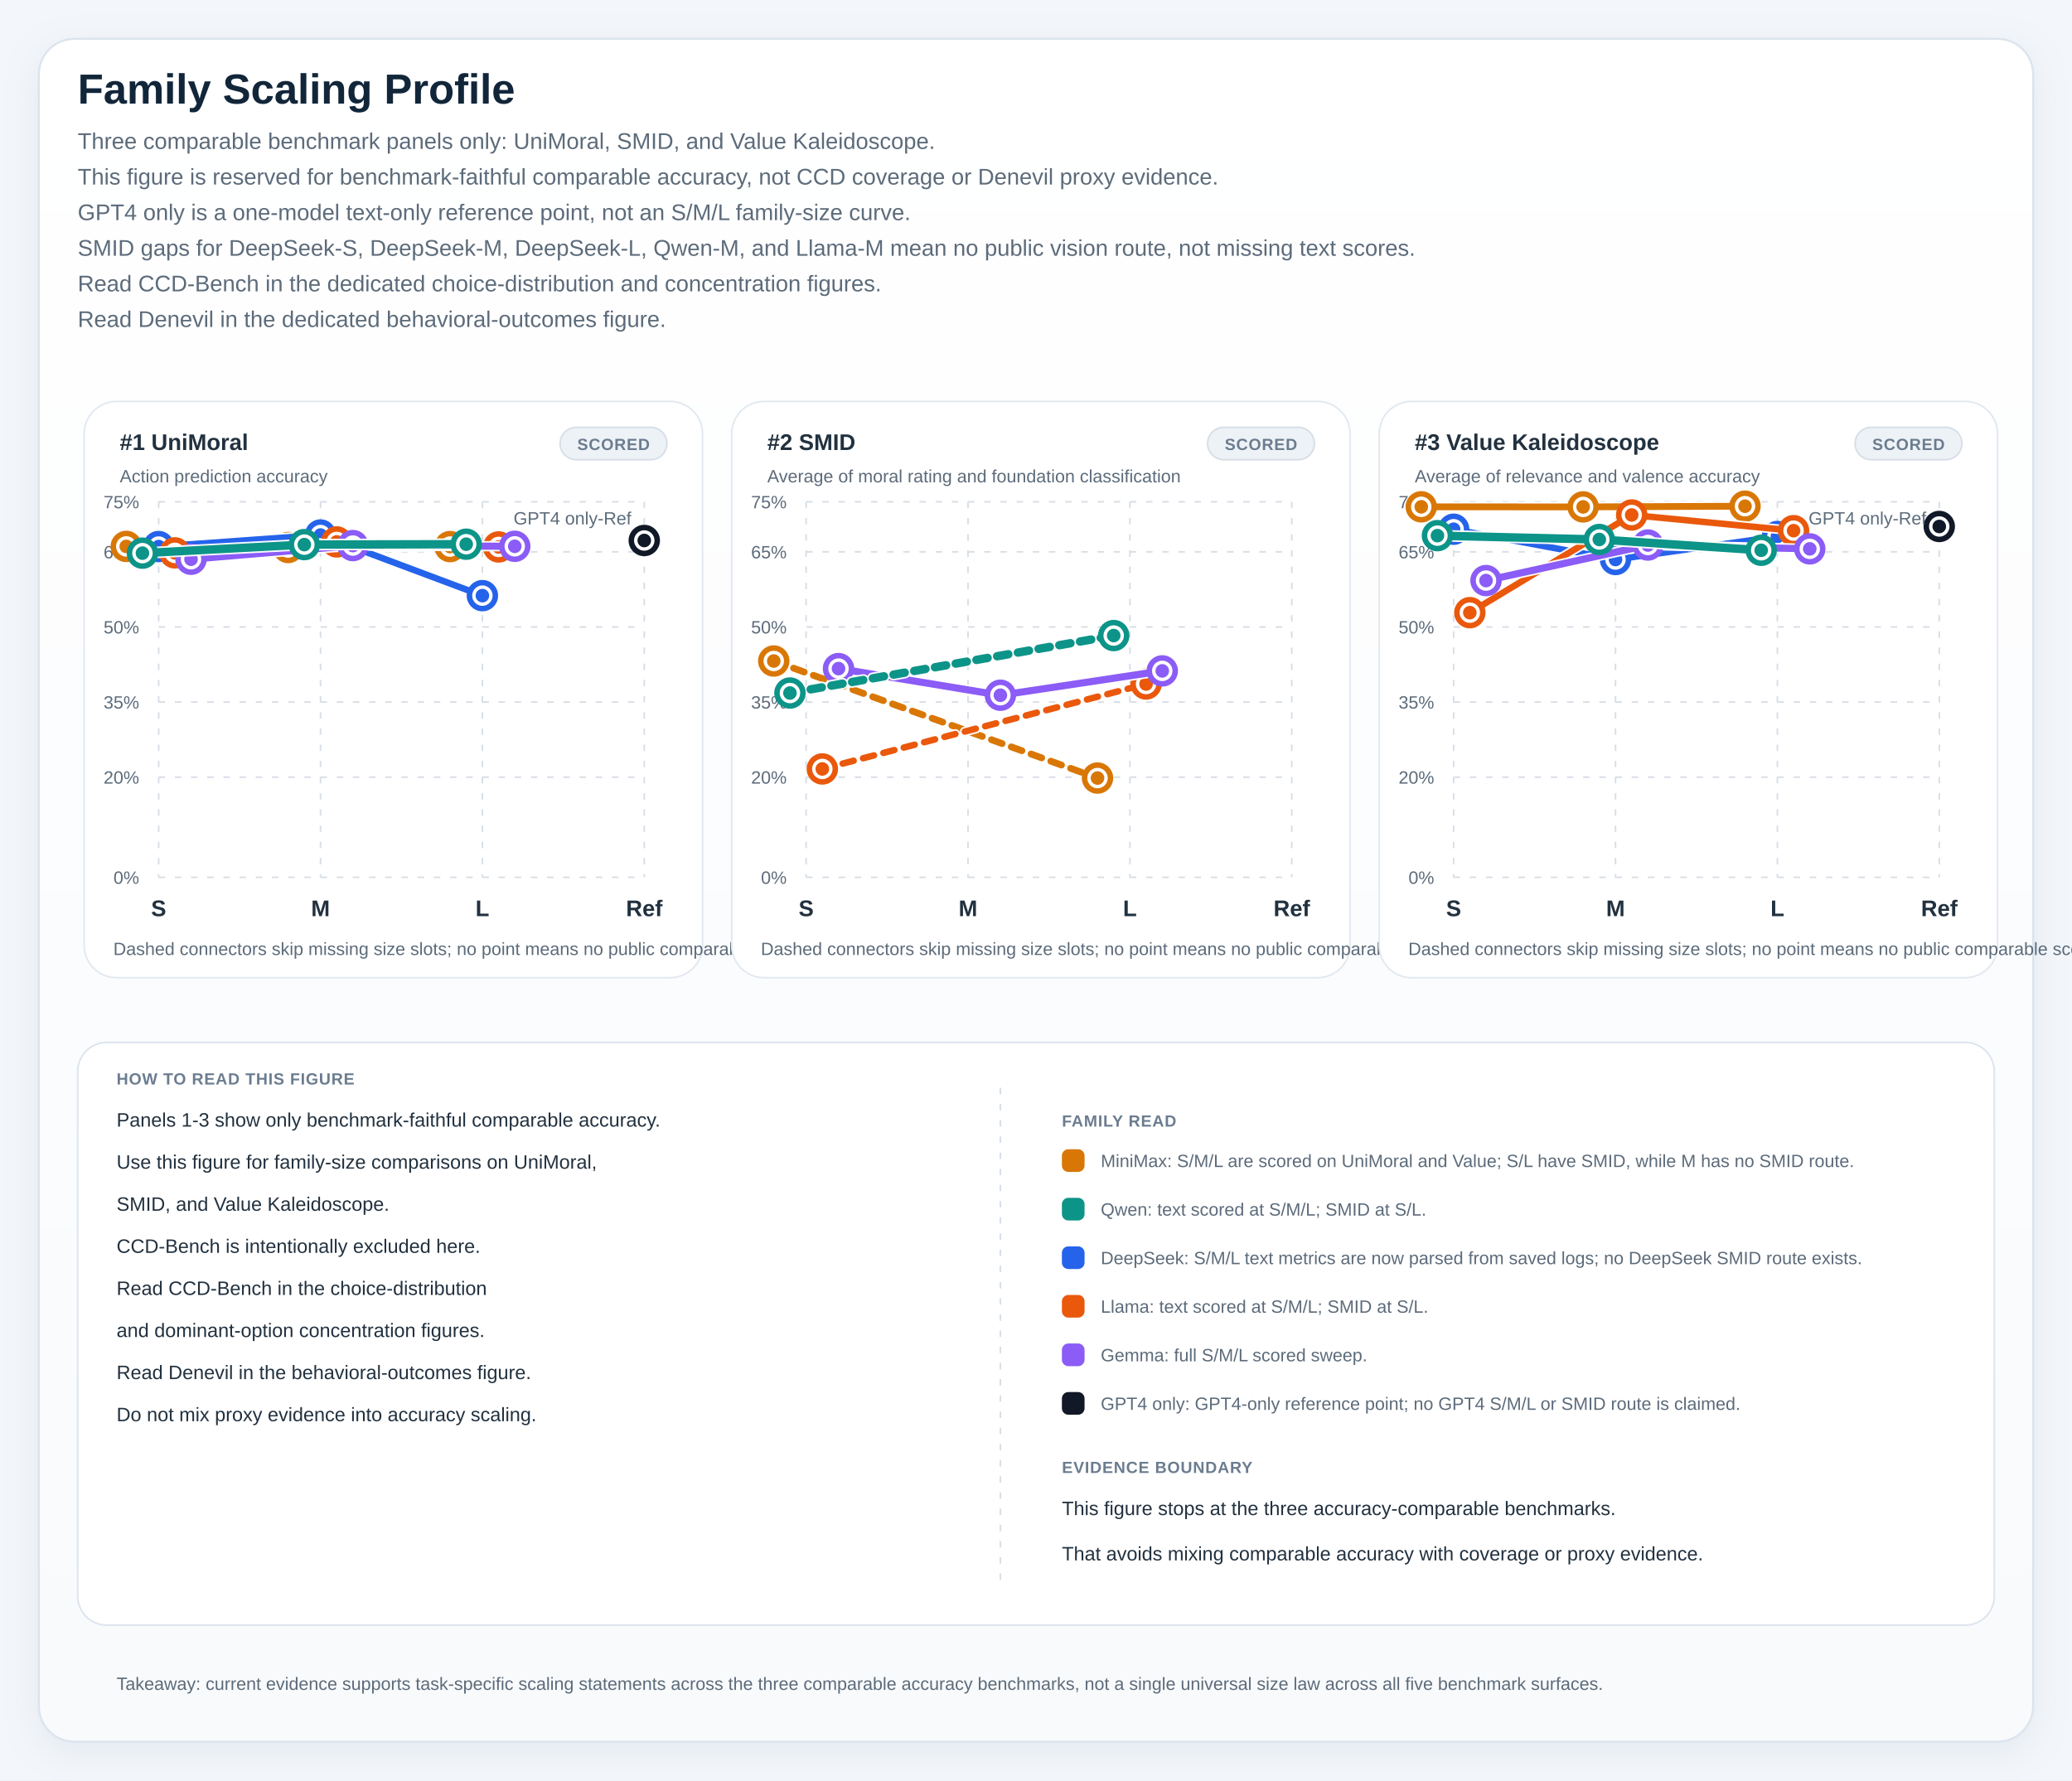
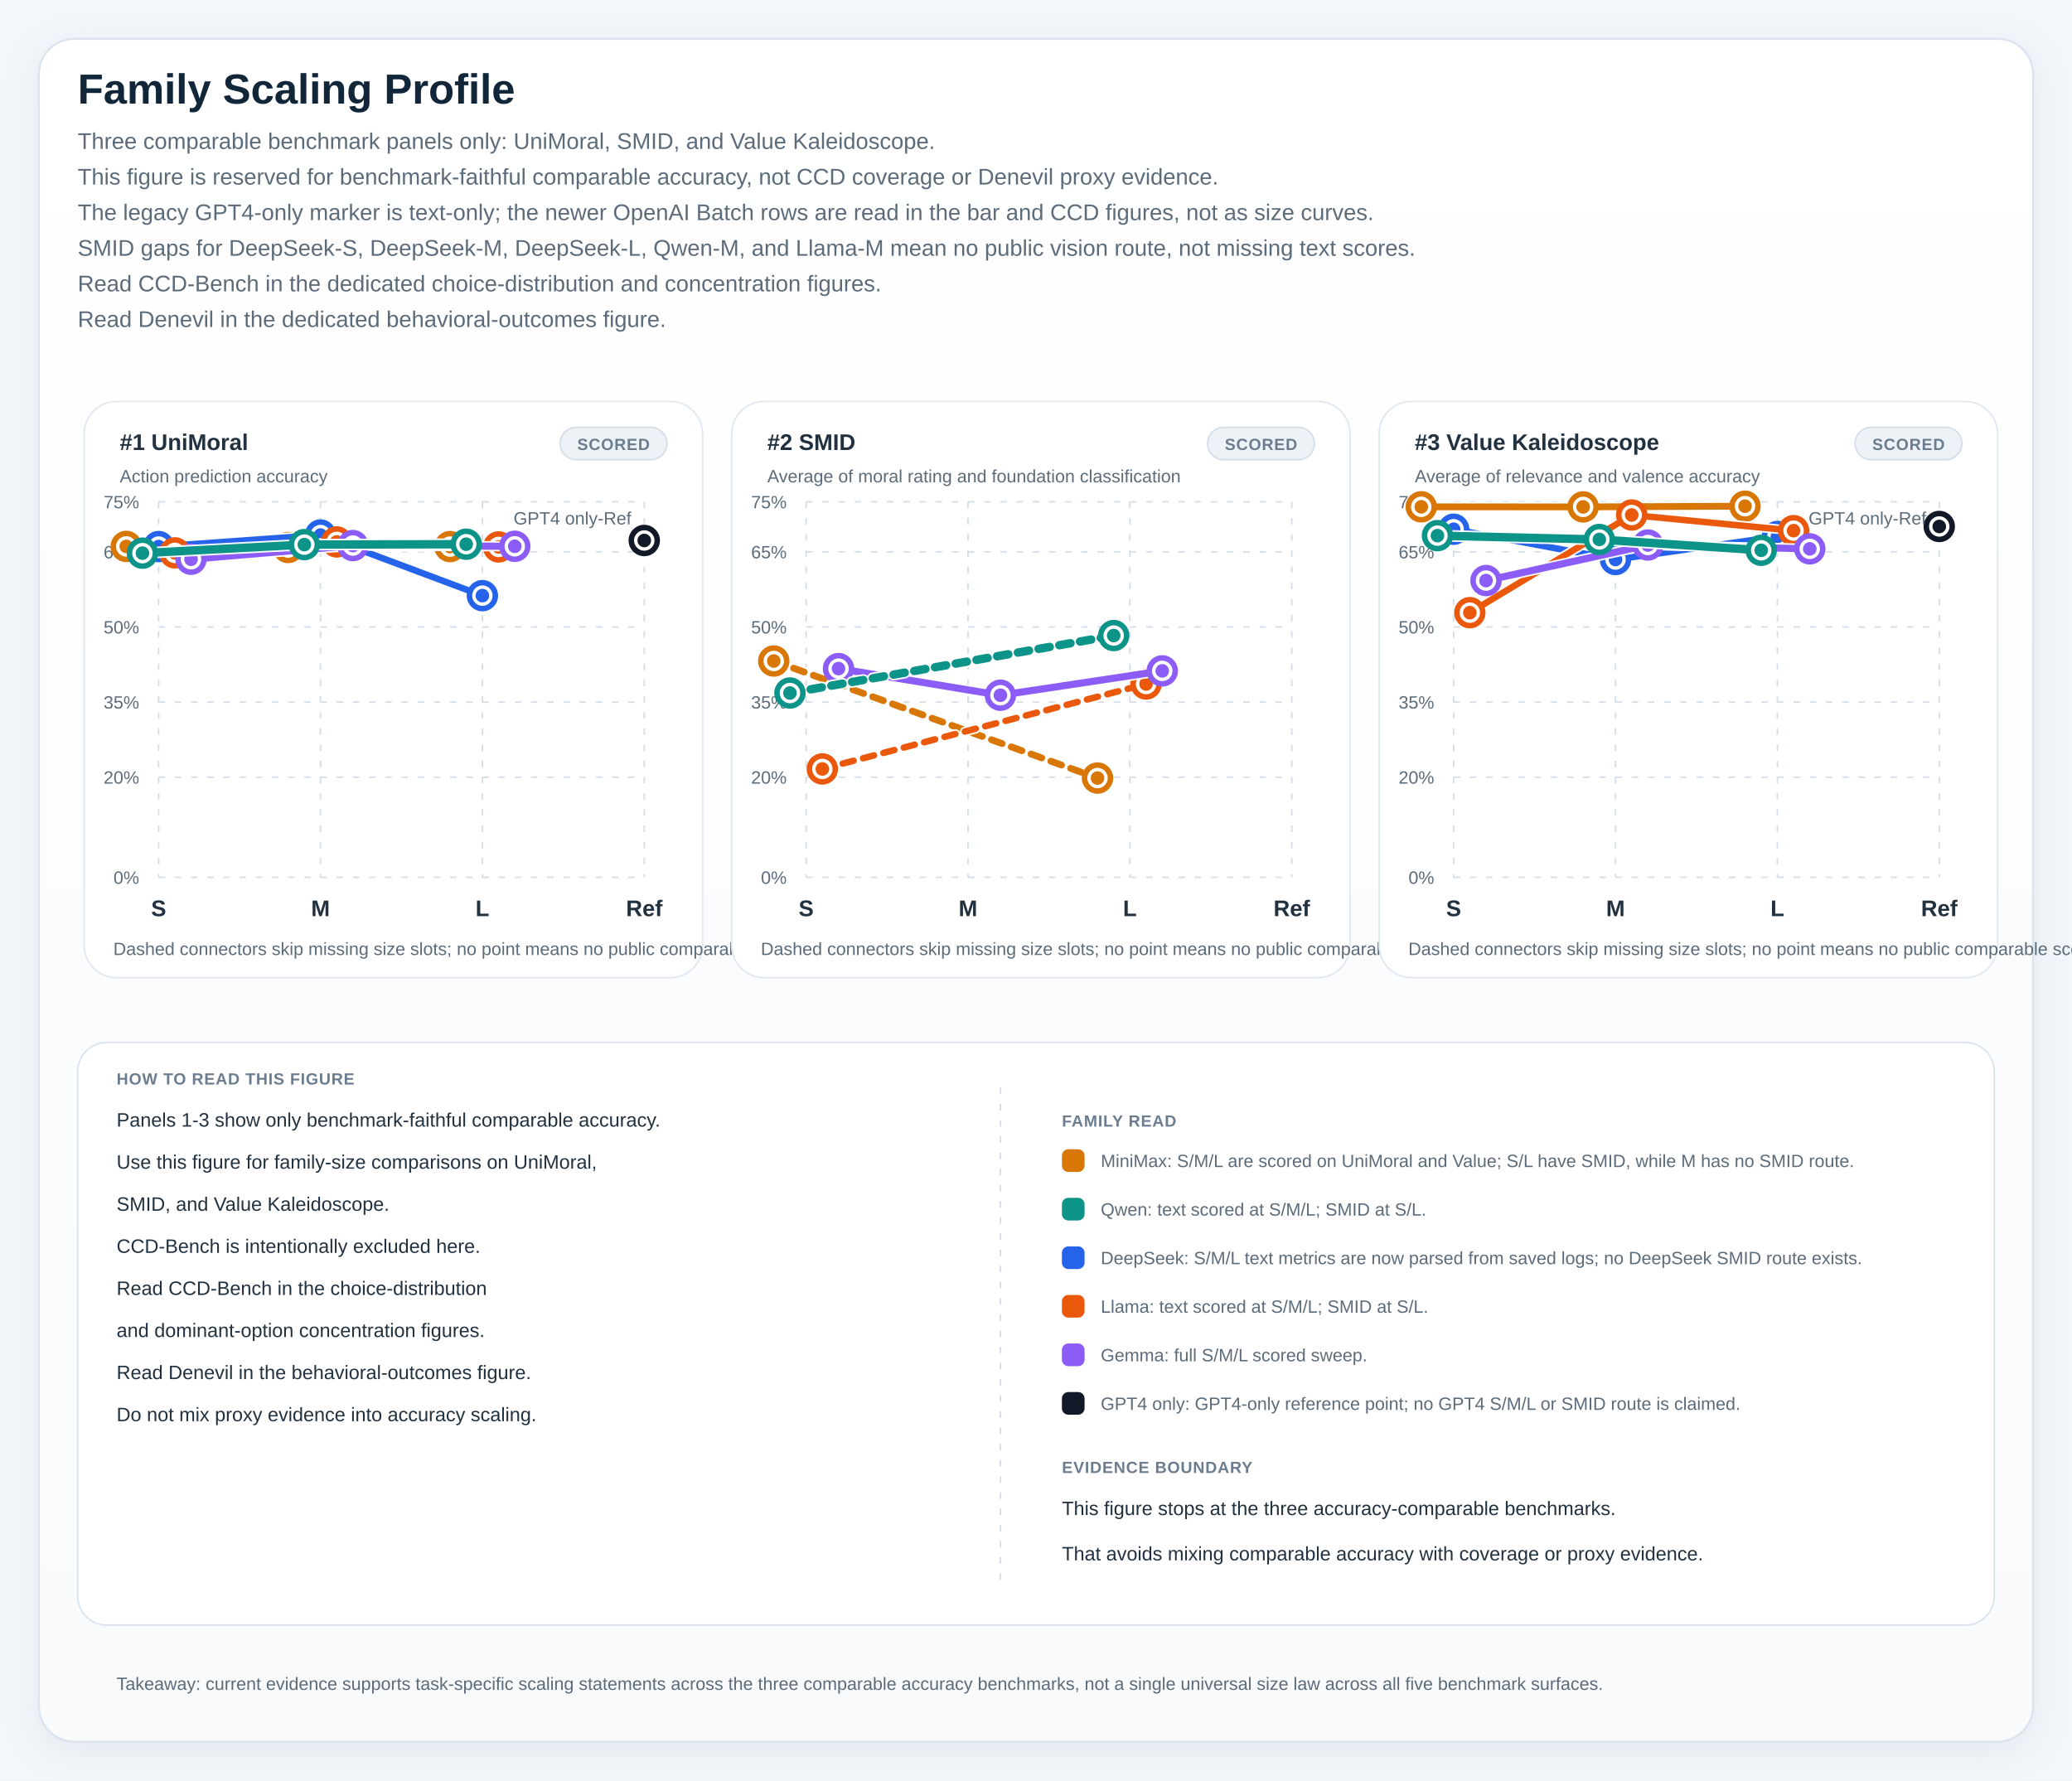
<svg xmlns="http://www.w3.org/2000/svg" viewBox="0 0 1280 1100" role="img" preserveAspectRatio="xMidYMin meet" style="max-width:100%;height:auto">
  <defs>
    <linearGradient id="panelGradient" x1="0" x2="0" y1="0" y2="1">
      <stop offset="0%" stop-color="#ffffff" />
      <stop offset="100%" stop-color="#f8fafc" />
    </linearGradient>
    <pattern id="diagonalHatch" width="8" height="8" patternUnits="userSpaceOnUse" patternTransform="rotate(45)">
      <line x1="0" y1="0" x2="0" y2="8" stroke="#cdd6e1" stroke-width="3" />
    </pattern>
    <filter id="softShadow" x="-20%" y="-20%" width="140%" height="140%">
      <feDropShadow dx="0" dy="6" stdDeviation="10" flood-color="#9fb0c2" flood-opacity="0.18" />
    </filter>
    <style>
.canvas { fill: #f3f6fa; }
.title { font: 700 26px 'IBM Plex Sans', 'Helvetica Neue', Arial, sans-serif; fill: #12263a; }
.subtitle { font: 400 14px 'IBM Plex Sans', 'Helvetica Neue', Arial, sans-serif; fill: #5c6b7a; }
.axis { font: 600 14px 'IBM Plex Sans', 'Helvetica Neue', Arial, sans-serif; fill: #22313f; }
.label { font: 500 13px 'IBM Plex Sans', 'Helvetica Neue', Arial, sans-serif; fill: #22313f; }
.metric { font: 700 20px 'IBM Plex Sans', 'Helvetica Neue', Arial, sans-serif; fill: #12263a; }
.celltext { font: 700 16px 'IBM Plex Sans', 'Helvetica Neue', Arial, sans-serif; fill: #ffffff; }
.celltext-dark { font: 700 16px 'IBM Plex Sans', 'Helvetica Neue', Arial, sans-serif; fill: #173042; }
.cellsub { font: 500 11px 'IBM Plex Sans', 'Helvetica Neue', Arial, sans-serif; fill: rgba(255,255,255,0.88); }
.cellsub-dark { font: 600 11px 'IBM Plex Sans', 'Helvetica Neue', Arial, sans-serif; fill: #385062; }
.body { font: 500 12px 'IBM Plex Sans', 'Helvetica Neue', Arial, sans-serif; fill: #22313f; }
.small { font: 500 11px 'IBM Plex Sans', 'Helvetica Neue', Arial, sans-serif; fill: #5c6b7a; }
.tiny { font: 600 10px 'IBM Plex Sans', 'Helvetica Neue', Arial, sans-serif; fill: #6b7c8f; letter-spacing: 0.04em; }
.grid { fill: #ffffff; stroke: #d7dee6; stroke-width: 1.25; }
.panel { fill: url(#panelGradient); stroke: #dbe4ee; stroke-width: 1.25; filter: url(#softShadow); }
.subpanel { fill: #ffffff; stroke: #e2e8f0; stroke-width: 1; }
.legend-card { fill: #ffffff; stroke: #dbe4ee; stroke-width: 1; }
.guide { stroke: #d7dee6; stroke-width: 1; stroke-dasharray: 4 6; }
.baseline { stroke: #aab7c6; stroke-width: 1.1; }
.muted-cell { fill: #eef2f7; stroke: #d7dee6; stroke-width: 1; }
.muted-bar { fill: #ecf1f6; stroke: #d7dee6; stroke-width: 1; }
.outline { stroke: rgba(255,255,255,0.9); stroke-width: 1; }
</style>
  </defs>
  <rect x="0" y="0" width="1280" height="1100" class="canvas" />
  <rect x="24" y="24" width="1232" height="1052" rx="22" class="panel" />
  <text x="48" y="64" class="title">Family Scaling Profile</text>
  <text x="48" y="92" class="subtitle">Three comparable benchmark panels only: UniMoral, SMID, and Value Kaleidoscope.</text>
  <text x="48" y="114" class="subtitle">This figure is reserved for benchmark-faithful comparable accuracy, not CCD coverage or Denevil proxy evidence.</text>
-   <text x="48" y="136" class="subtitle">GPT4 only is a one-model text-only reference point, not an S/M/L family-size curve.</text>
+   <text x="48" y="136" class="subtitle">The legacy GPT4-only marker is text-only; the newer OpenAI Batch rows are read in the bar and CCD figures, not as size curves.</text>
  <text x="48" y="158" class="subtitle">SMID gaps for DeepSeek-S, DeepSeek-M, DeepSeek-L, Qwen-M, and Llama-M mean no public vision route, not missing text scores.</text>
  <text x="48" y="180" class="subtitle">Read CCD-Bench in the dedicated choice-distribution and concentration figures.</text>
  <text x="48" y="202" class="subtitle">Read Denevil in the dedicated behavioral-outcomes figure.</text>
  <rect x="52" y="248" width="382" height="356" rx="20" class="subpanel" />
  <rect x="346" y="264" width="66" height="20" rx="10" fill="#edf2f7" stroke="#d7dee6" stroke-width="1" />
  <text x="379" y="278" text-anchor="middle" class="tiny">SCORED</text>
  <text x="74" y="278" class="axis">#1 UniMoral</text>
  <text x="74" y="298" class="small">Action prediction accuracy</text>
  <line x1="98" y1="542.00" x2="398" y2="542.00" class="guide" />
  <text x="86" y="546.00" text-anchor="end" class="small">0%</text>
  <line x1="98" y1="480.13" x2="398" y2="480.13" class="guide" />
  <text x="86" y="484.13" text-anchor="end" class="small">20%</text>
  <line x1="98" y1="433.73" x2="398" y2="433.73" class="guide" />
  <text x="86" y="437.73" text-anchor="end" class="small">35%</text>
  <line x1="98" y1="387.33" x2="398" y2="387.33" class="guide" />
  <text x="86" y="391.33" text-anchor="end" class="small">50%</text>
  <line x1="98" y1="340.93" x2="398" y2="340.93" class="guide" />
  <text x="86" y="344.93" text-anchor="end" class="small">65%</text>
  <line x1="98" y1="310.00" x2="398" y2="310.00" class="guide" />
  <text x="86" y="314.00" text-anchor="end" class="small">75%</text>
  <line x1="98.00" y1="310" x2="98.00" y2="542" class="guide" />
  <text x="98.00" y="566" text-anchor="middle" class="axis">S</text>
  <line x1="198.00" y1="310" x2="198.00" y2="542" class="guide" />
  <text x="198.00" y="566" text-anchor="middle" class="axis">M</text>
  <line x1="298.00" y1="310" x2="298.00" y2="542" class="guide" />
  <text x="298.00" y="566" text-anchor="middle" class="axis">L</text>
  <line x1="398.00" y1="310" x2="398.00" y2="542" class="guide" />
  <text x="398.00" y="566" text-anchor="middle" class="axis">Ref</text>
  <line x1="78.00" y1="337.57" x2="178.00" y2="338.24" stroke="#ffffff" stroke-width="6.2" stroke-linecap="round" opacity="0.95" />
  <line x1="78.00" y1="337.57" x2="178.00" y2="338.24" stroke="#d97706" stroke-width="4.2" stroke-linecap="round" />
  <line x1="178.00" y1="338.24" x2="278.00" y2="337.68" stroke="#ffffff" stroke-width="6.2" stroke-linecap="round" opacity="0.95" />
  <line x1="178.00" y1="338.24" x2="278.00" y2="337.68" stroke="#d97706" stroke-width="4.2" stroke-linecap="round" />
  <circle cx="78.00" cy="337.57" r="8" fill="#ffffff" stroke="#d97706" stroke-width="3.4" />
  <circle cx="78.00" cy="337.57" r="4.2" fill="#d97706" />
  <circle cx="178.00" cy="338.24" r="8" fill="#ffffff" stroke="#d97706" stroke-width="3.4" />
  <circle cx="178.00" cy="338.24" r="4.2" fill="#d97706" />
  <circle cx="278.00" cy="337.68" r="8" fill="#ffffff" stroke="#d97706" stroke-width="3.4" />
  <circle cx="278.00" cy="337.68" r="4.2" fill="#d97706" />
  <line x1="98.00" y1="337.66" x2="198.00" y2="330.53" stroke="#ffffff" stroke-width="6.0" stroke-linecap="round" opacity="0.95" />
  <line x1="98.00" y1="337.66" x2="198.00" y2="330.53" stroke="#2563eb" stroke-width="4.0" stroke-linecap="round" />
  <line x1="198.00" y1="330.53" x2="298.00" y2="367.98" stroke="#ffffff" stroke-width="6.0" stroke-linecap="round" opacity="0.95" />
  <line x1="198.00" y1="330.53" x2="298.00" y2="367.98" stroke="#2563eb" stroke-width="4.0" stroke-linecap="round" />
  <circle cx="98.00" cy="337.66" r="8" fill="#ffffff" stroke="#2563eb" stroke-width="3.4" />
  <circle cx="98.00" cy="337.66" r="4.2" fill="#2563eb" />
  <circle cx="198.00" cy="330.53" r="8" fill="#ffffff" stroke="#2563eb" stroke-width="3.4" />
  <circle cx="198.00" cy="330.53" r="4.2" fill="#2563eb" />
  <circle cx="298.00" cy="367.98" r="8" fill="#ffffff" stroke="#2563eb" stroke-width="3.4" />
  <circle cx="298.00" cy="367.98" r="4.2" fill="#2563eb" />
  <line x1="108.00" y1="341.55" x2="208.00" y2="334.79" stroke="#ffffff" stroke-width="6.0" stroke-linecap="round" opacity="0.95" />
  <line x1="108.00" y1="341.55" x2="208.00" y2="334.79" stroke="#ea580c" stroke-width="4.0" stroke-linecap="round" />
  <line x1="208.00" y1="334.79" x2="308.00" y2="337.89" stroke="#ffffff" stroke-width="6.0" stroke-linecap="round" opacity="0.95" />
  <line x1="208.00" y1="334.79" x2="308.00" y2="337.89" stroke="#ea580c" stroke-width="4.0" stroke-linecap="round" />
  <circle cx="108.00" cy="341.55" r="8" fill="#ffffff" stroke="#ea580c" stroke-width="3.4" />
  <circle cx="108.00" cy="341.55" r="4.2" fill="#ea580c" />
  <circle cx="208.00" cy="334.79" r="8" fill="#ffffff" stroke="#ea580c" stroke-width="3.4" />
  <circle cx="208.00" cy="334.79" r="4.2" fill="#ea580c" />
  <circle cx="308.00" cy="337.89" r="8" fill="#ffffff" stroke="#ea580c" stroke-width="3.4" />
  <circle cx="308.00" cy="337.89" r="4.2" fill="#ea580c" />
  <line x1="118.00" y1="345.50" x2="218.00" y2="337.05" stroke="#ffffff" stroke-width="6.4" stroke-linecap="round" opacity="0.95" />
  <line x1="118.00" y1="345.50" x2="218.00" y2="337.05" stroke="#8b5cf6" stroke-width="4.4" stroke-linecap="round" />
  <line x1="218.00" y1="337.05" x2="318.00" y2="337.50" stroke="#ffffff" stroke-width="6.4" stroke-linecap="round" opacity="0.95" />
  <line x1="218.00" y1="337.05" x2="318.00" y2="337.50" stroke="#8b5cf6" stroke-width="4.4" stroke-linecap="round" />
  <circle cx="118.00" cy="345.50" r="8" fill="#ffffff" stroke="#8b5cf6" stroke-width="3.4" />
  <circle cx="118.00" cy="345.50" r="4.2" fill="#8b5cf6" />
  <circle cx="218.00" cy="337.05" r="8" fill="#ffffff" stroke="#8b5cf6" stroke-width="3.4" />
  <circle cx="218.00" cy="337.05" r="4.2" fill="#8b5cf6" />
  <circle cx="318.00" cy="337.50" r="8" fill="#ffffff" stroke="#8b5cf6" stroke-width="3.4" />
  <circle cx="318.00" cy="337.50" r="4.2" fill="#8b5cf6" />
  <line x1="88.00" y1="341.73" x2="188.00" y2="336.45" stroke="#ffffff" stroke-width="7.2" stroke-linecap="round" opacity="0.95" />
  <line x1="88.00" y1="341.73" x2="188.00" y2="336.45" stroke="#0d9488" stroke-width="5.2" stroke-linecap="round" />
  <line x1="188.00" y1="336.45" x2="288.00" y2="336.20" stroke="#ffffff" stroke-width="7.2" stroke-linecap="round" opacity="0.95" />
  <line x1="188.00" y1="336.45" x2="288.00" y2="336.20" stroke="#0d9488" stroke-width="5.2" stroke-linecap="round" />
  <circle cx="88.00" cy="341.73" r="8" fill="#ffffff" stroke="#0d9488" stroke-width="3.4" />
  <circle cx="88.00" cy="341.73" r="4.2" fill="#0d9488" />
  <circle cx="188.00" cy="336.45" r="8" fill="#ffffff" stroke="#0d9488" stroke-width="3.4" />
  <circle cx="188.00" cy="336.45" r="4.2" fill="#0d9488" />
  <circle cx="288.00" cy="336.20" r="8" fill="#ffffff" stroke="#0d9488" stroke-width="3.4" />
  <circle cx="288.00" cy="336.20" r="4.2" fill="#0d9488" />
  <circle cx="398.00" cy="333.91" r="8" fill="#ffffff" stroke="#111827" stroke-width="3.4" />
  <circle cx="398.00" cy="333.91" r="4.2" fill="#111827" />
  <text x="390.00" y="324.00" text-anchor="end" class="small">GPT4 only-Ref</text>
  <text x="70" y="590" class="small">Dashed connectors skip missing size slots; no point means no public comparable score.</text>
  <rect x="452" y="248" width="382" height="356" rx="20" class="subpanel" />
  <rect x="746" y="264" width="66" height="20" rx="10" fill="#edf2f7" stroke="#d7dee6" stroke-width="1" />
  <text x="779" y="278" text-anchor="middle" class="tiny">SCORED</text>
  <text x="474" y="278" class="axis">#2 SMID</text>
  <text x="474" y="298" class="small">Average of moral rating and foundation classification</text>
  <line x1="498" y1="542.00" x2="798" y2="542.00" class="guide" />
  <text x="486" y="546.00" text-anchor="end" class="small">0%</text>
  <line x1="498" y1="480.13" x2="798" y2="480.13" class="guide" />
  <text x="486" y="484.13" text-anchor="end" class="small">20%</text>
  <line x1="498" y1="433.73" x2="798" y2="433.73" class="guide" />
  <text x="486" y="437.73" text-anchor="end" class="small">35%</text>
  <line x1="498" y1="387.33" x2="798" y2="387.33" class="guide" />
  <text x="486" y="391.33" text-anchor="end" class="small">50%</text>
  <line x1="498" y1="340.93" x2="798" y2="340.93" class="guide" />
  <text x="486" y="344.93" text-anchor="end" class="small">65%</text>
  <line x1="498" y1="310.00" x2="798" y2="310.00" class="guide" />
  <text x="486" y="314.00" text-anchor="end" class="small">75%</text>
  <line x1="498.00" y1="310" x2="498.00" y2="542" class="guide" />
  <text x="498.00" y="566" text-anchor="middle" class="axis">S</text>
  <line x1="598.00" y1="310" x2="598.00" y2="542" class="guide" />
  <text x="598.00" y="566" text-anchor="middle" class="axis">M</text>
  <line x1="698.00" y1="310" x2="698.00" y2="542" class="guide" />
  <text x="698.00" y="566" text-anchor="middle" class="axis">L</text>
  <line x1="798.00" y1="310" x2="798.00" y2="542" class="guide" />
  <text x="798.00" y="566" text-anchor="middle" class="axis">Ref</text>
  <line x1="478.00" y1="408.37" x2="678.00" y2="480.68" stroke="#ffffff" stroke-width="6.2" stroke-linecap="round" opacity="0.95" stroke-dasharray="7 6" />
  <line x1="478.00" y1="408.37" x2="678.00" y2="480.68" stroke="#d97706" stroke-width="4.2" stroke-linecap="round" stroke-dasharray="7 6" />
  <circle cx="478.00" cy="408.37" r="8" fill="#ffffff" stroke="#d97706" stroke-width="3.4" />
  <circle cx="478.00" cy="408.37" r="4.2" fill="#d97706" />
  <circle cx="678.00" cy="480.68" r="8" fill="#ffffff" stroke="#d97706" stroke-width="3.4" />
  <circle cx="678.00" cy="480.68" r="4.2" fill="#d97706" />
  <line x1="508.00" y1="475.05" x2="708.00" y2="422.57" stroke="#ffffff" stroke-width="6.0" stroke-linecap="round" opacity="0.95" stroke-dasharray="7 6" />
  <line x1="508.00" y1="475.05" x2="708.00" y2="422.57" stroke="#ea580c" stroke-width="4.0" stroke-linecap="round" stroke-dasharray="7 6" />
  <circle cx="508.00" cy="475.05" r="8" fill="#ffffff" stroke="#ea580c" stroke-width="3.4" />
  <circle cx="508.00" cy="475.05" r="4.2" fill="#ea580c" />
  <circle cx="708.00" cy="422.57" r="8" fill="#ffffff" stroke="#ea580c" stroke-width="3.4" />
  <circle cx="708.00" cy="422.57" r="4.2" fill="#ea580c" />
  <line x1="518.00" y1="413.05" x2="618.00" y2="429.51" stroke="#ffffff" stroke-width="6.4" stroke-linecap="round" opacity="0.95" />
  <line x1="518.00" y1="413.05" x2="618.00" y2="429.51" stroke="#8b5cf6" stroke-width="4.4" stroke-linecap="round" />
  <line x1="618.00" y1="429.51" x2="718.00" y2="414.47" stroke="#ffffff" stroke-width="6.4" stroke-linecap="round" opacity="0.95" />
  <line x1="618.00" y1="429.51" x2="718.00" y2="414.47" stroke="#8b5cf6" stroke-width="4.4" stroke-linecap="round" />
  <circle cx="518.00" cy="413.05" r="8" fill="#ffffff" stroke="#8b5cf6" stroke-width="3.4" />
  <circle cx="518.00" cy="413.05" r="4.2" fill="#8b5cf6" />
  <circle cx="618.00" cy="429.51" r="8" fill="#ffffff" stroke="#8b5cf6" stroke-width="3.4" />
  <circle cx="618.00" cy="429.51" r="4.2" fill="#8b5cf6" />
  <circle cx="718.00" cy="414.47" r="8" fill="#ffffff" stroke="#8b5cf6" stroke-width="3.4" />
  <circle cx="718.00" cy="414.47" r="4.2" fill="#8b5cf6" />
  <line x1="488.00" y1="428.14" x2="688.00" y2="392.64" stroke="#ffffff" stroke-width="7.2" stroke-linecap="round" opacity="0.95" stroke-dasharray="7 6" />
  <line x1="488.00" y1="428.14" x2="688.00" y2="392.64" stroke="#0d9488" stroke-width="5.2" stroke-linecap="round" stroke-dasharray="7 6" />
  <circle cx="488.00" cy="428.14" r="8" fill="#ffffff" stroke="#0d9488" stroke-width="3.4" />
  <circle cx="488.00" cy="428.14" r="4.2" fill="#0d9488" />
  <circle cx="688.00" cy="392.64" r="8" fill="#ffffff" stroke="#0d9488" stroke-width="3.4" />
  <circle cx="688.00" cy="392.64" r="4.2" fill="#0d9488" />
  <text x="470" y="590" class="small">Dashed connectors skip missing size slots; no point means no public comparable score.</text>
  <rect x="852" y="248" width="382" height="356" rx="20" class="subpanel" />
  <rect x="1146" y="264" width="66" height="20" rx="10" fill="#edf2f7" stroke="#d7dee6" stroke-width="1" />
  <text x="1179" y="278" text-anchor="middle" class="tiny">SCORED</text>
  <text x="874" y="278" class="axis">#3 Value Kaleidoscope</text>
  <text x="874" y="298" class="small">Average of relevance and valence accuracy</text>
  <line x1="898" y1="542.00" x2="1198" y2="542.00" class="guide" />
  <text x="886" y="546.00" text-anchor="end" class="small">0%</text>
  <line x1="898" y1="480.13" x2="1198" y2="480.13" class="guide" />
  <text x="886" y="484.13" text-anchor="end" class="small">20%</text>
  <line x1="898" y1="433.73" x2="1198" y2="433.73" class="guide" />
  <text x="886" y="437.73" text-anchor="end" class="small">35%</text>
  <line x1="898" y1="387.33" x2="1198" y2="387.33" class="guide" />
  <text x="886" y="391.33" text-anchor="end" class="small">50%</text>
  <line x1="898" y1="340.93" x2="1198" y2="340.93" class="guide" />
  <text x="886" y="344.93" text-anchor="end" class="small">65%</text>
  <line x1="898" y1="310.00" x2="1198" y2="310.00" class="guide" />
  <text x="886" y="314.00" text-anchor="end" class="small">75%</text>
  <line x1="898.00" y1="310" x2="898.00" y2="542" class="guide" />
  <text x="898.00" y="566" text-anchor="middle" class="axis">S</text>
  <line x1="998.00" y1="310" x2="998.00" y2="542" class="guide" />
  <text x="998.00" y="566" text-anchor="middle" class="axis">M</text>
  <line x1="1098.00" y1="310" x2="1098.00" y2="542" class="guide" />
  <text x="1098.00" y="566" text-anchor="middle" class="axis">L</text>
  <line x1="1198.00" y1="310" x2="1198.00" y2="542" class="guide" />
  <text x="1198.00" y="566" text-anchor="middle" class="axis">Ref</text>
  <line x1="878.00" y1="313.11" x2="978.00" y2="313.16" stroke="#ffffff" stroke-width="6.2" stroke-linecap="round" opacity="0.95" />
  <line x1="878.00" y1="313.11" x2="978.00" y2="313.16" stroke="#d97706" stroke-width="4.2" stroke-linecap="round" />
  <line x1="978.00" y1="313.16" x2="1078.00" y2="312.72" stroke="#ffffff" stroke-width="6.2" stroke-linecap="round" opacity="0.95" />
  <line x1="978.00" y1="313.16" x2="1078.00" y2="312.72" stroke="#d97706" stroke-width="4.2" stroke-linecap="round" />
  <circle cx="878.00" cy="313.11" r="8" fill="#ffffff" stroke="#d97706" stroke-width="3.4" />
  <circle cx="878.00" cy="313.11" r="4.2" fill="#d97706" />
  <circle cx="978.00" cy="313.16" r="8" fill="#ffffff" stroke="#d97706" stroke-width="3.4" />
  <circle cx="978.00" cy="313.16" r="4.2" fill="#d97706" />
  <circle cx="1078.00" cy="312.72" r="8" fill="#ffffff" stroke="#d97706" stroke-width="3.4" />
  <circle cx="1078.00" cy="312.72" r="4.2" fill="#d97706" />
  <line x1="898.00" y1="326.95" x2="998.00" y2="345.67" stroke="#ffffff" stroke-width="6.0" stroke-linecap="round" opacity="0.95" />
  <line x1="898.00" y1="326.95" x2="998.00" y2="345.67" stroke="#2563eb" stroke-width="4.0" stroke-linecap="round" />
  <line x1="998.00" y1="345.67" x2="1098.00" y2="331.45" stroke="#ffffff" stroke-width="6.0" stroke-linecap="round" opacity="0.95" />
  <line x1="998.00" y1="345.67" x2="1098.00" y2="331.45" stroke="#2563eb" stroke-width="4.0" stroke-linecap="round" />
  <circle cx="898.00" cy="326.95" r="8" fill="#ffffff" stroke="#2563eb" stroke-width="3.4" />
  <circle cx="898.00" cy="326.95" r="4.2" fill="#2563eb" />
  <circle cx="998.00" cy="345.67" r="8" fill="#ffffff" stroke="#2563eb" stroke-width="3.4" />
  <circle cx="998.00" cy="345.67" r="4.2" fill="#2563eb" />
  <circle cx="1098.00" cy="331.45" r="8" fill="#ffffff" stroke="#2563eb" stroke-width="3.4" />
  <circle cx="1098.00" cy="331.45" r="4.2" fill="#2563eb" />
  <line x1="908.00" y1="378.49" x2="1008.00" y2="318.15" stroke="#ffffff" stroke-width="6.0" stroke-linecap="round" opacity="0.95" />
  <line x1="908.00" y1="378.49" x2="1008.00" y2="318.15" stroke="#ea580c" stroke-width="4.0" stroke-linecap="round" />
  <line x1="1008.00" y1="318.15" x2="1108.00" y2="327.84" stroke="#ffffff" stroke-width="6.0" stroke-linecap="round" opacity="0.95" />
  <line x1="1008.00" y1="318.15" x2="1108.00" y2="327.84" stroke="#ea580c" stroke-width="4.0" stroke-linecap="round" />
  <circle cx="908.00" cy="378.49" r="8" fill="#ffffff" stroke="#ea580c" stroke-width="3.4" />
  <circle cx="908.00" cy="378.49" r="4.2" fill="#ea580c" />
  <circle cx="1008.00" cy="318.15" r="8" fill="#ffffff" stroke="#ea580c" stroke-width="3.4" />
  <circle cx="1008.00" cy="318.15" r="4.2" fill="#ea580c" />
  <circle cx="1108.00" cy="327.84" r="8" fill="#ffffff" stroke="#ea580c" stroke-width="3.4" />
  <circle cx="1108.00" cy="327.84" r="4.2" fill="#ea580c" />
  <line x1="918.00" y1="358.67" x2="1018.00" y2="336.71" stroke="#ffffff" stroke-width="6.4" stroke-linecap="round" opacity="0.95" />
  <line x1="918.00" y1="358.67" x2="1018.00" y2="336.71" stroke="#8b5cf6" stroke-width="4.4" stroke-linecap="round" />
  <line x1="1018.00" y1="336.71" x2="1118.00" y2="339.08" stroke="#ffffff" stroke-width="6.4" stroke-linecap="round" opacity="0.95" />
  <line x1="1018.00" y1="336.71" x2="1118.00" y2="339.08" stroke="#8b5cf6" stroke-width="4.4" stroke-linecap="round" />
  <circle cx="918.00" cy="358.67" r="8" fill="#ffffff" stroke="#8b5cf6" stroke-width="3.4" />
  <circle cx="918.00" cy="358.67" r="4.2" fill="#8b5cf6" />
  <circle cx="1018.00" cy="336.71" r="8" fill="#ffffff" stroke="#8b5cf6" stroke-width="3.4" />
  <circle cx="1018.00" cy="336.71" r="4.2" fill="#8b5cf6" />
  <circle cx="1118.00" cy="339.08" r="8" fill="#ffffff" stroke="#8b5cf6" stroke-width="3.4" />
  <circle cx="1118.00" cy="339.08" r="4.2" fill="#8b5cf6" />
  <line x1="888.00" y1="330.91" x2="988.00" y2="333.29" stroke="#ffffff" stroke-width="7.2" stroke-linecap="round" opacity="0.95" />
  <line x1="888.00" y1="330.91" x2="988.00" y2="333.29" stroke="#0d9488" stroke-width="5.2" stroke-linecap="round" />
  <line x1="988.00" y1="333.29" x2="1088.00" y2="339.96" stroke="#ffffff" stroke-width="7.2" stroke-linecap="round" opacity="0.95" />
  <line x1="988.00" y1="333.29" x2="1088.00" y2="339.96" stroke="#0d9488" stroke-width="5.2" stroke-linecap="round" />
  <circle cx="888.00" cy="330.91" r="8" fill="#ffffff" stroke="#0d9488" stroke-width="3.4" />
  <circle cx="888.00" cy="330.91" r="4.2" fill="#0d9488" />
  <circle cx="988.00" cy="333.29" r="8" fill="#ffffff" stroke="#0d9488" stroke-width="3.4" />
  <circle cx="988.00" cy="333.29" r="4.2" fill="#0d9488" />
  <circle cx="1088.00" cy="339.96" r="8" fill="#ffffff" stroke="#0d9488" stroke-width="3.4" />
  <circle cx="1088.00" cy="339.96" r="4.2" fill="#0d9488" />
  <circle cx="1198.00" cy="325.25" r="8" fill="#ffffff" stroke="#111827" stroke-width="3.4" />
  <circle cx="1198.00" cy="325.25" r="4.2" fill="#111827" />
  <text x="1190.00" y="324.00" text-anchor="end" class="small">GPT4 only-Ref</text>
  <text x="870" y="590" class="small">Dashed connectors skip missing size slots; no point means no public comparable score.</text>
  <rect x="48" y="644" width="1184" height="360" rx="18" class="legend-card" />
  <text x="72" y="670" class="tiny">HOW TO READ THIS FIGURE</text>
  <line x1="618" y1="672" x2="618" y2="982" class="guide" />
  <text x="72" y="696" class="body">Panels 1-3 show only benchmark-faithful comparable accuracy.</text>
  <text x="72" y="722" class="body">Use this figure for family-size comparisons on UniMoral,</text>
  <text x="72" y="748" class="body">SMID, and Value Kaleidoscope.</text>
  <text x="72" y="774" class="body">CCD-Bench is intentionally excluded here.</text>
  <text x="72" y="800" class="body">Read CCD-Bench in the choice-distribution</text>
  <text x="72" y="826" class="body">and dominant-option concentration figures.</text>
  <text x="72" y="852" class="body">Read Denevil in the behavioral-outcomes figure.</text>
  <text x="72" y="878" class="body">Do not mix proxy evidence into accuracy scaling.</text>
  <text x="656" y="696" class="tiny">FAMILY READ</text>
  <rect x="656" y="710" width="14" height="14" rx="4" fill="#d97706" />
  <text x="680" y="721" class="small">MiniMax: S/M/L are scored on UniMoral and Value; S/L have SMID, while M has no SMID route.</text>
  <rect x="656" y="740" width="14" height="14" rx="4" fill="#0d9488" />
  <text x="680" y="751" class="small">Qwen: text scored at S/M/L; SMID at S/L.</text>
  <rect x="656" y="770" width="14" height="14" rx="4" fill="#2563eb" />
  <text x="680" y="781" class="small">DeepSeek: S/M/L text metrics are now parsed from saved logs; no DeepSeek SMID route exists.</text>
  <rect x="656" y="800" width="14" height="14" rx="4" fill="#ea580c" />
  <text x="680" y="811" class="small">Llama: text scored at S/M/L; SMID at S/L.</text>
  <rect x="656" y="830" width="14" height="14" rx="4" fill="#8b5cf6" />
  <text x="680" y="841" class="small">Gemma: full S/M/L scored sweep.</text>
  <rect x="656" y="860" width="14" height="14" rx="4" fill="#111827" />
  <text x="680" y="871" class="small">GPT4 only: GPT4-only reference point; no GPT4 S/M/L or SMID route is claimed.</text>
  <text x="656" y="910" class="tiny">EVIDENCE BOUNDARY</text>
  <text x="656" y="936" class="body">This figure stops at the three accuracy-comparable benchmarks.</text>
  <text x="656" y="964" class="body">That avoids mixing comparable accuracy with coverage or proxy evidence.</text>
  <text x="72" y="1044" class="small">Takeaway: current evidence supports task-specific scaling statements across the three comparable accuracy benchmarks, not a single universal size law across all five benchmark surfaces.</text>
</svg>
